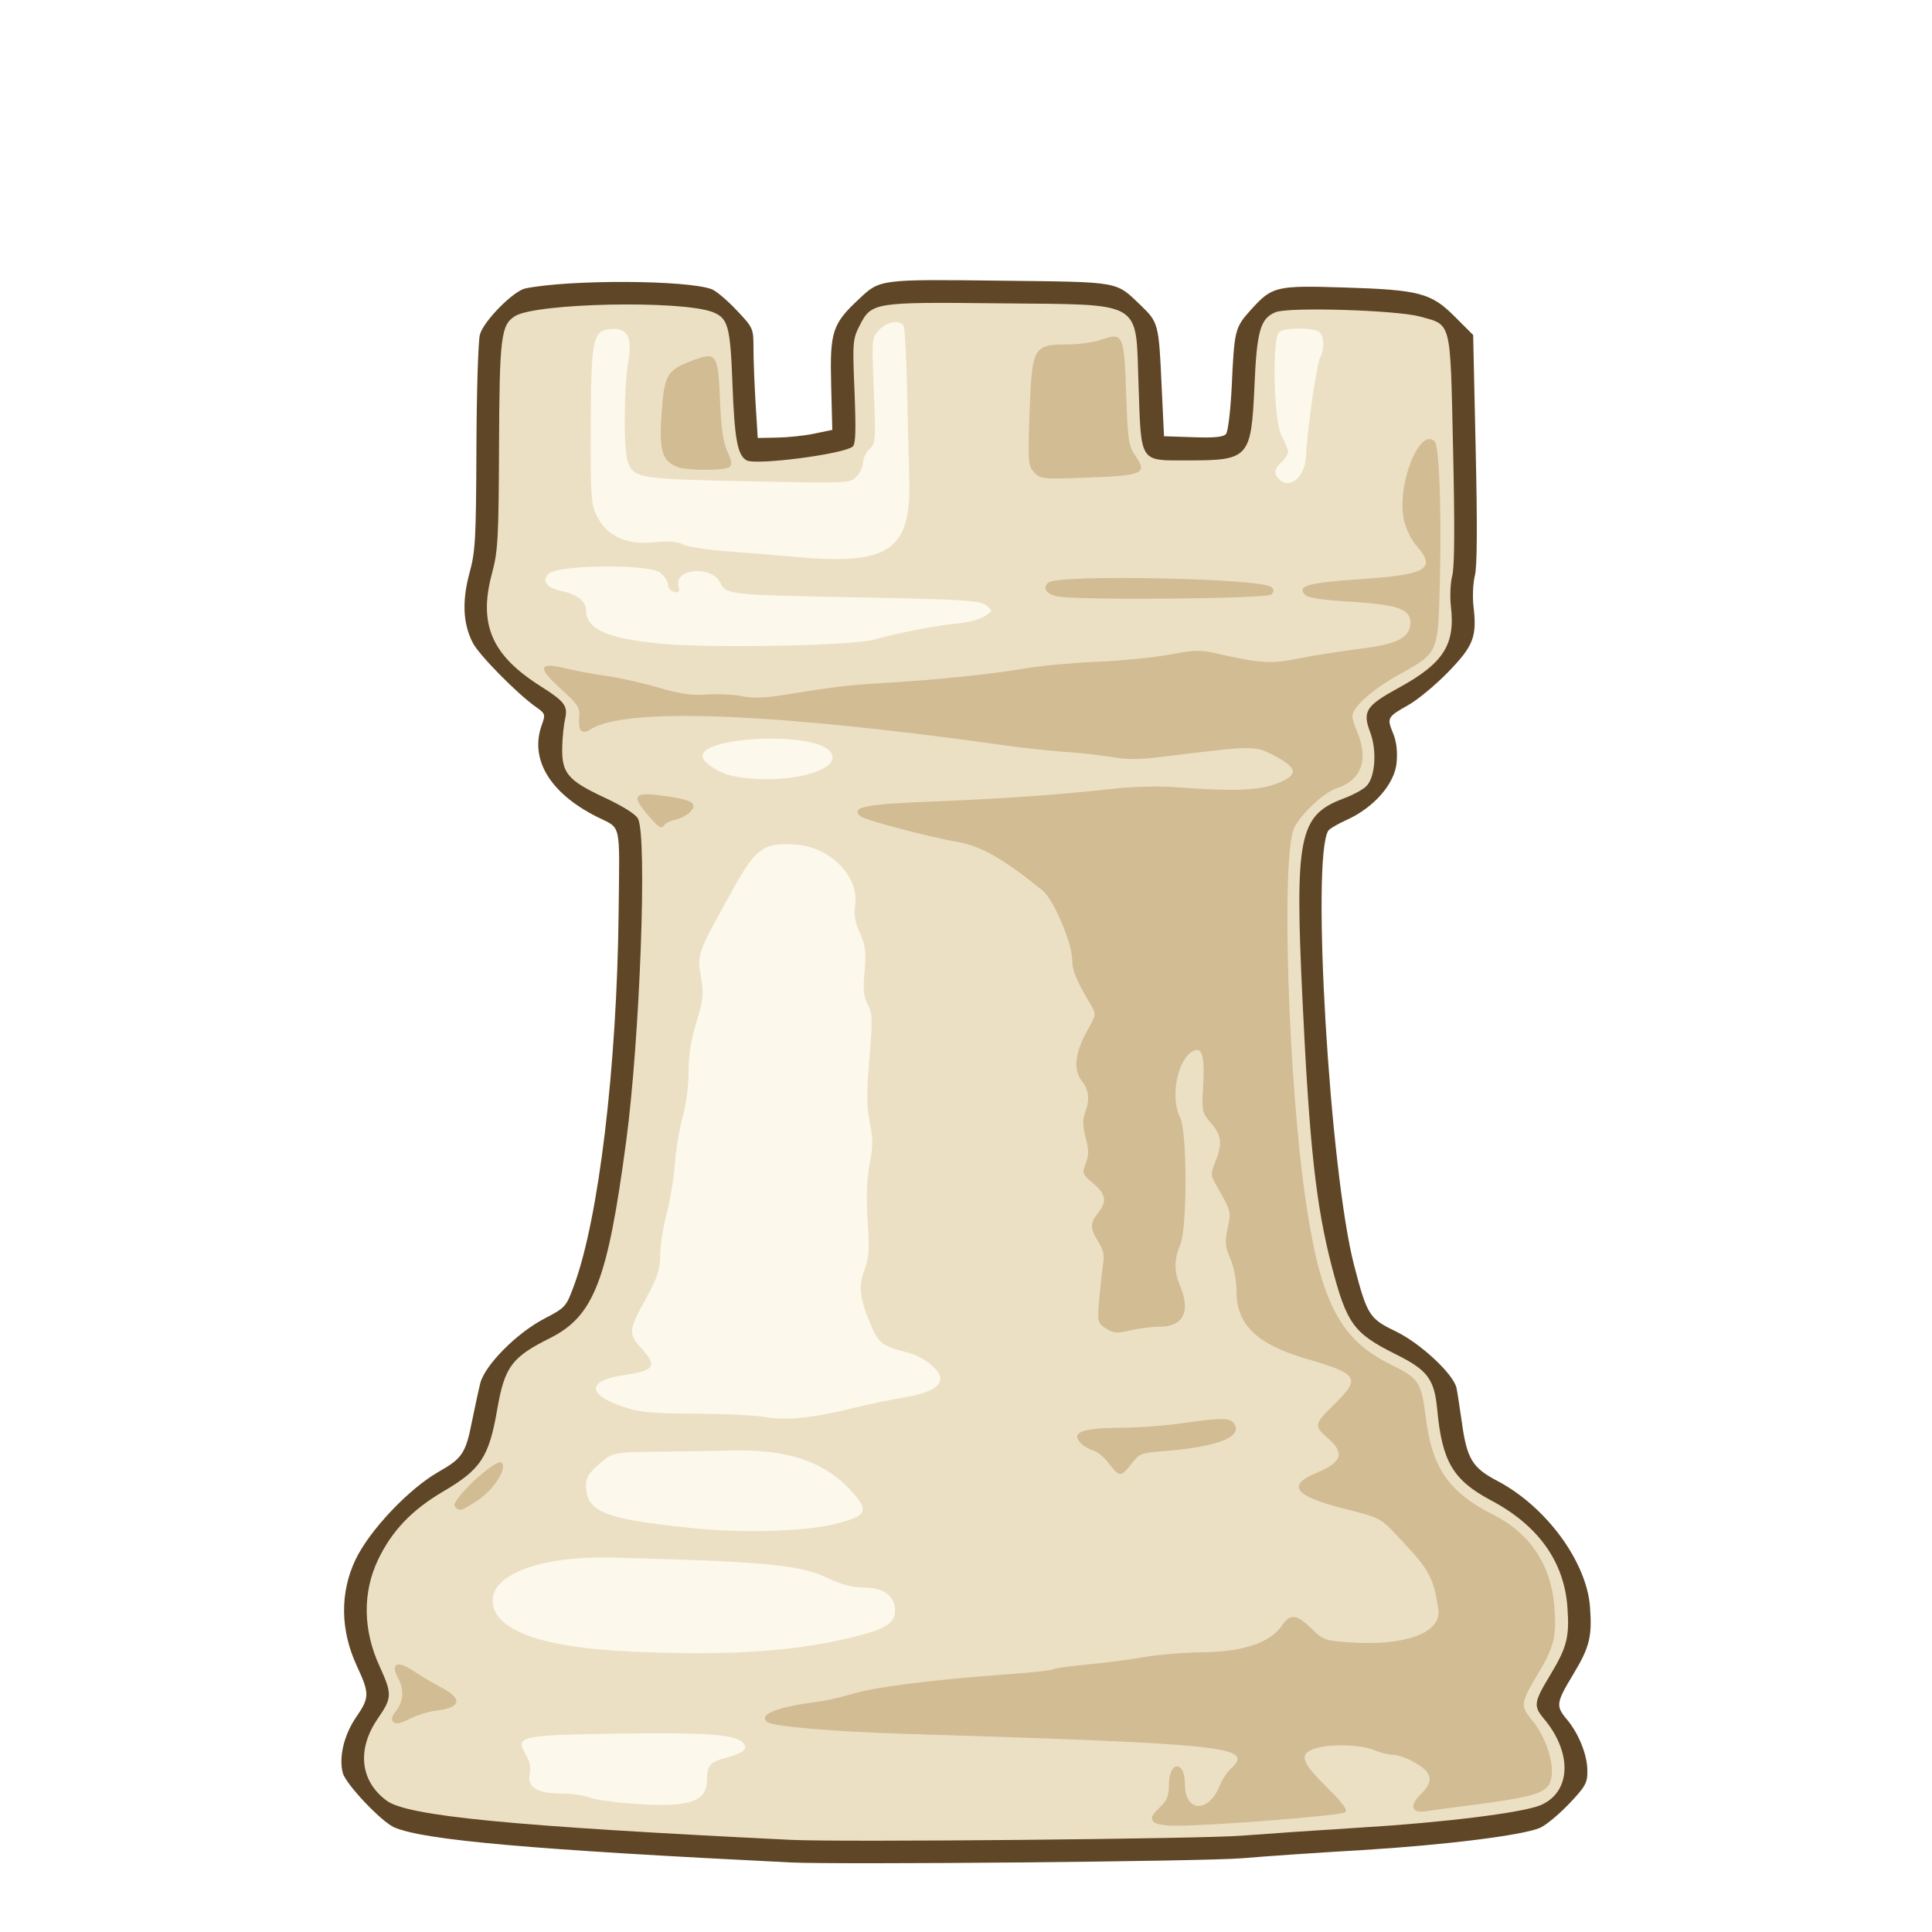
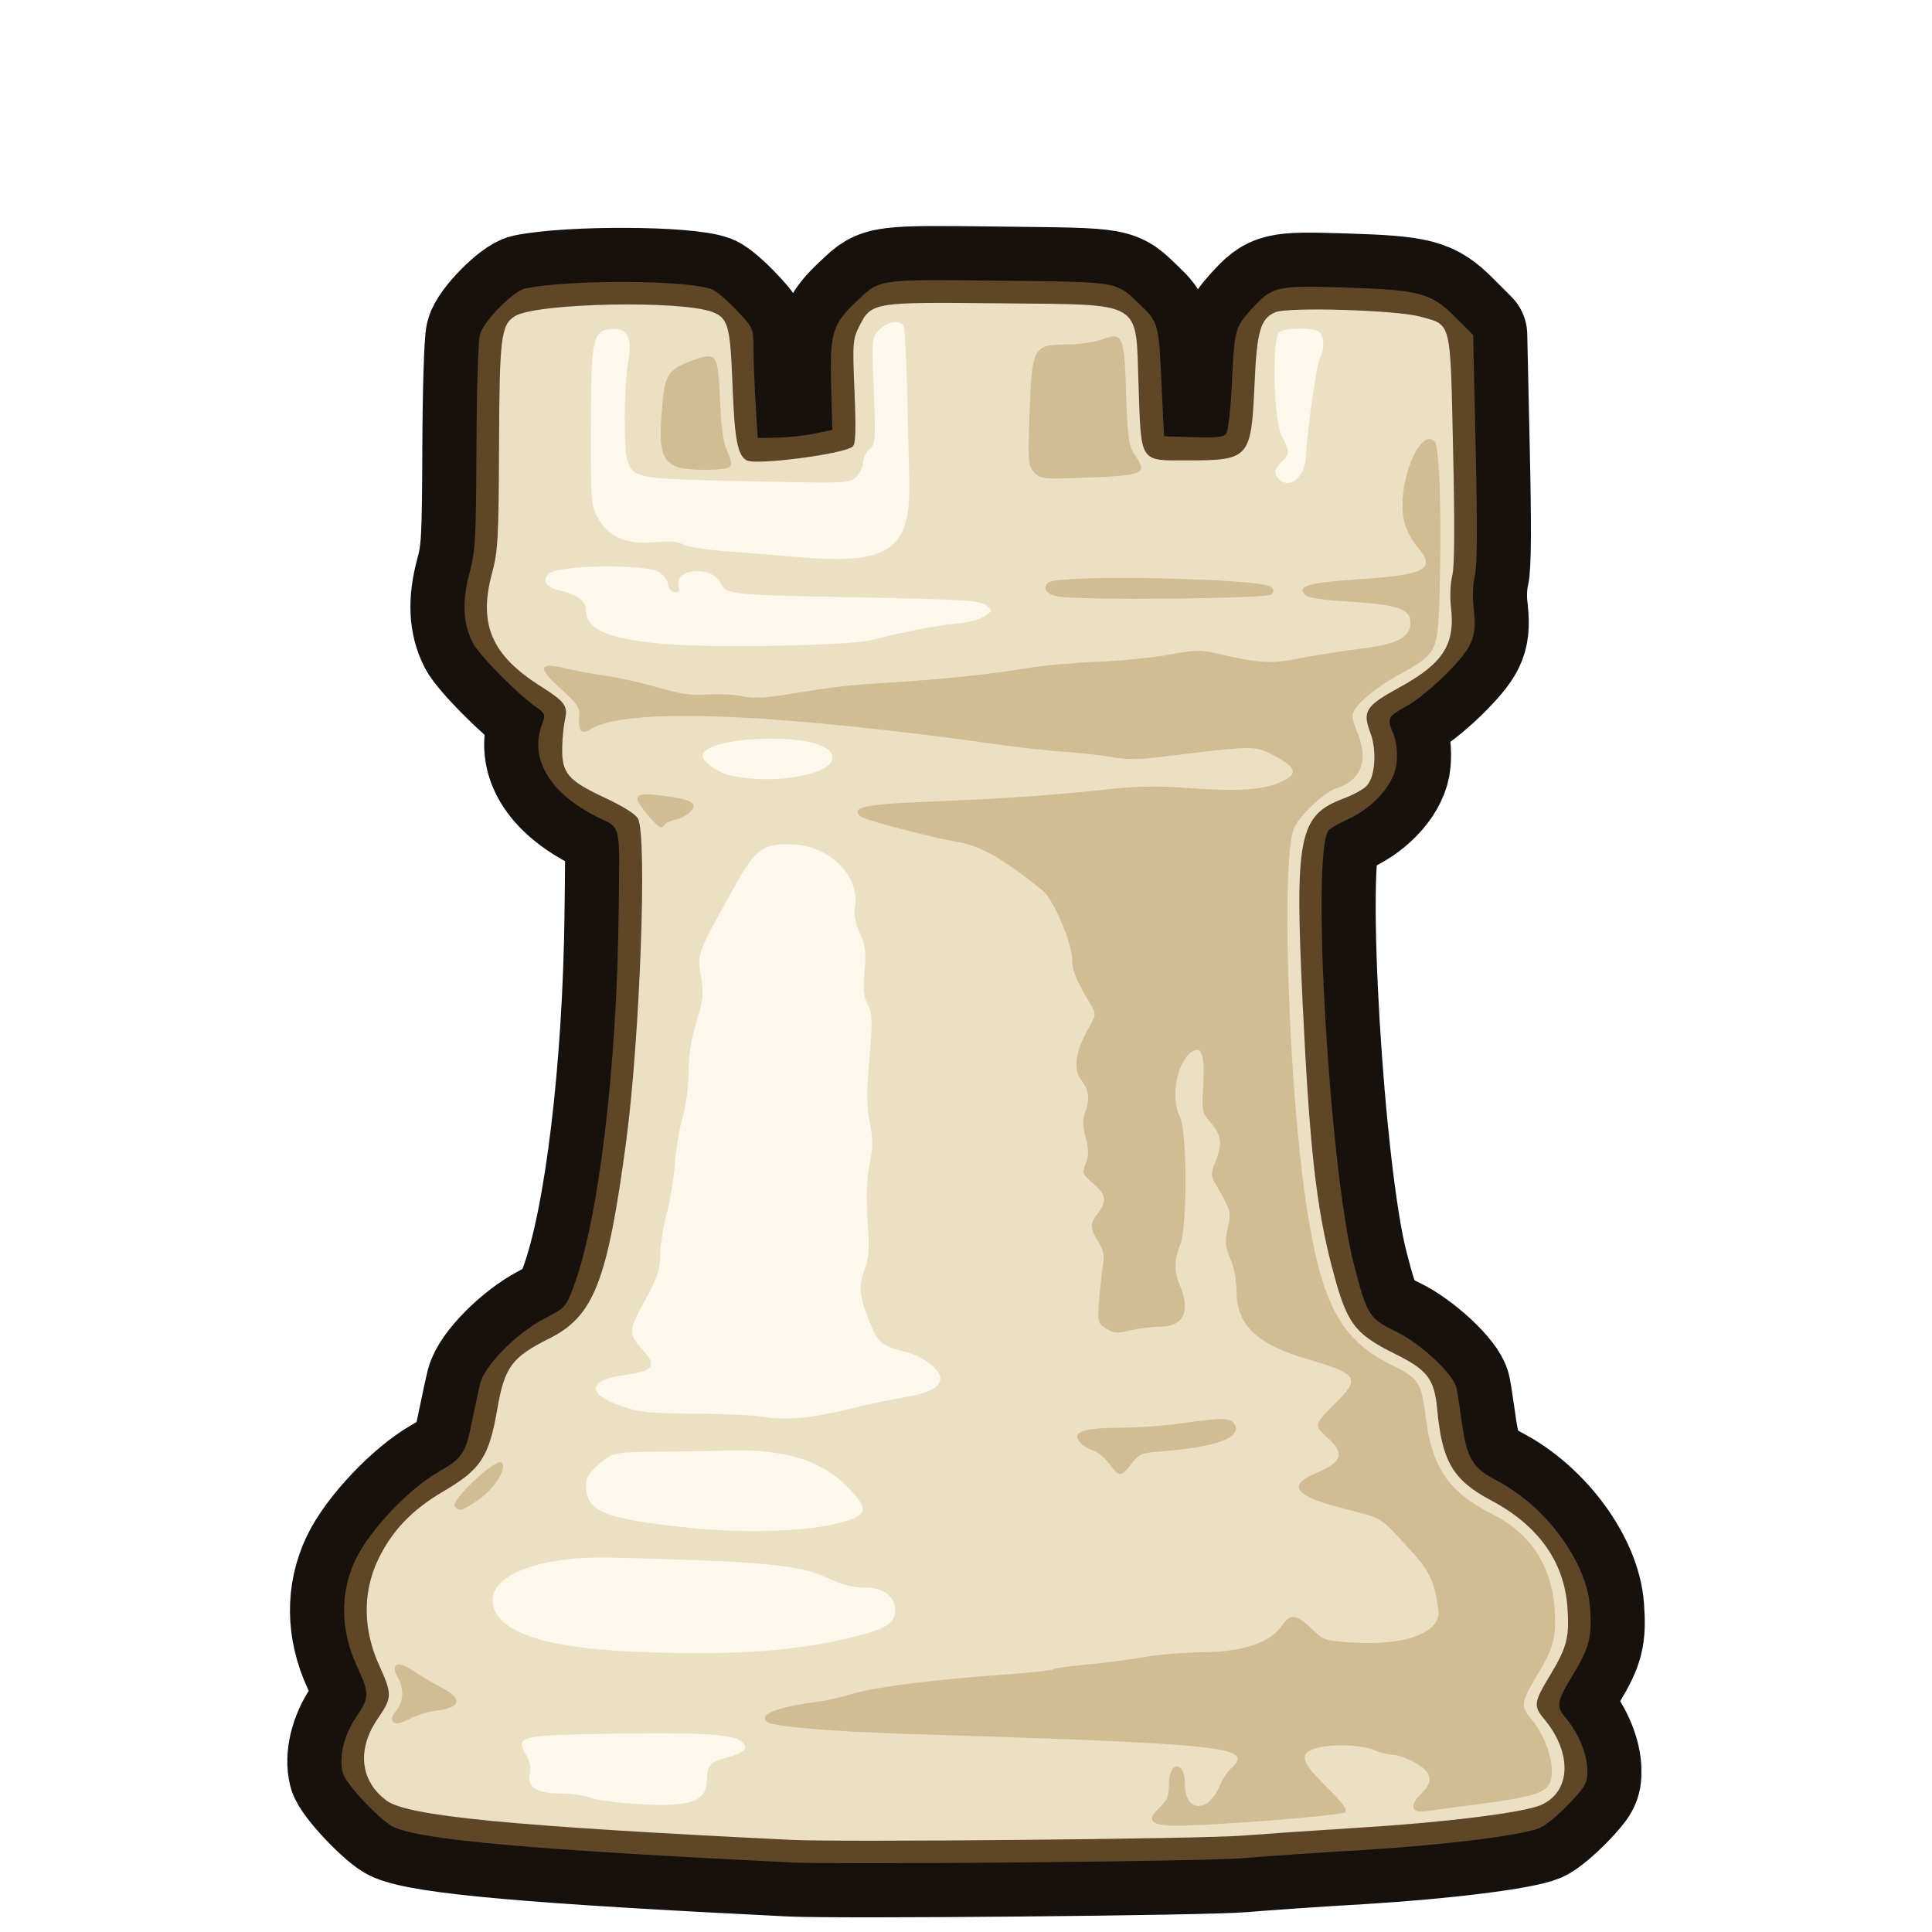
<svg xmlns="http://www.w3.org/2000/svg" viewBox="0 0 100 100">
+   <path fill="#16110d" stroke="#16110d" stroke-width="5.6" stroke-linejoin="round" d="M40.92 96.40C27.56 95.74 21.97 95.25 20.42 94.59C19.75 94.31 17.88 92.33 17.74 91.76C17.53 90.94 17.81 89.80 18.42 88.90C19.13 87.87 19.14 87.67 18.47 86.23C17.61 84.37 17.59 82.44 18.40 80.73C19.13 79.20 21.18 77.04 22.72 76.17C23.92 75.49 24.11 75.21 24.43 73.57C24.58 72.84 24.77 71.95 24.86 71.59C25.10 70.66 26.73 69.01 28.16 68.26C29.27 67.68 29.30 67.65 29.71 66.54C30.99 63.07 31.93 55.26 32.02 47.25C32.07 42.42 32.19 42.93 30.88 42.27C28.45 41.04 27.41 39.29 28.04 37.53C28.24 36.98 28.23 36.94 27.75 36.60C26.77 35.91 24.79 33.90 24.47 33.27C23.96 32.28 23.91 31.11 24.30 29.66C24.61 28.54 24.64 27.89 24.66 23.17C24.67 20.28 24.75 17.65 24.84 17.32C25.02 16.63 26.57 15.06 27.19 14.93C29.49 14.46 35.57 14.49 36.84 14.97C37.07 15.06 37.64 15.54 38.12 16.05C38.99 16.97 39.00 16.99 39.00 18.05C39.00 18.63 39.05 19.91 39.11 20.89L39.22 22.67L40.23 22.65C40.79 22.64 41.66 22.55 42.17 22.44L43.08 22.25L43.02 19.91C42.95 17.17 43.08 16.76 44.47 15.47C45.55 14.45 45.51 14.45 51.95 14.53C58.02 14.60 57.74 14.55 59.04 15.80C59.97 16.70 59.98 16.75 60.13 20.08L60.25 22.58L61.77 22.63C62.86 22.67 63.33 22.62 63.46 22.46C63.56 22.34 63.69 21.27 63.75 20.08C63.89 17.05 63.91 16.97 64.75 16.03C65.85 14.82 66.03 14.77 69.55 14.88C73.47 15.00 74.08 15.16 75.31 16.40L76.25 17.34L76.38 23.21C76.47 27.17 76.46 29.31 76.34 29.79C76.24 30.18 76.21 30.90 76.27 31.40C76.45 32.96 76.27 33.43 74.96 34.78C74.31 35.45 73.38 36.22 72.90 36.49C71.80 37.11 71.78 37.16 72.10 37.94C72.28 38.36 72.34 38.88 72.29 39.46C72.20 40.55 71.13 41.79 69.72 42.43C69.25 42.64 68.81 42.90 68.75 43.00C67.86 44.44 68.83 60.66 70.09 65.50C70.76 68.07 70.87 68.25 72.24 68.91C73.53 69.53 75.25 71.14 75.39 71.85C75.44 72.07 75.55 72.85 75.66 73.58C75.92 75.50 76.20 75.97 77.50 76.65C80.03 77.98 82.13 80.84 82.30 83.19C82.41 84.73 82.28 85.25 81.42 86.68C80.55 88.12 80.52 88.30 81.08 88.97C81.71 89.71 82.16 90.83 82.16 91.64C82.17 92.29 82.07 92.46 81.21 93.37C80.68 93.92 80.01 94.48 79.71 94.61C78.79 95.00 74.76 95.50 70.50 95.76C68.25 95.89 65.48 96.08 64.33 96.18C62.38 96.35 43.46 96.52 40.92 96.40Z" />
  <path fill="#5f4626" d="M40.92 96.40C27.56 95.74 21.97 95.25 20.42 94.59C19.75 94.31 17.88 92.33 17.74 91.76C17.53 90.94 17.81 89.80 18.42 88.90C19.13 87.87 19.14 87.67 18.47 86.23C17.61 84.37 17.59 82.44 18.40 80.73C19.13 79.20 21.18 77.04 22.72 76.17C23.92 75.49 24.11 75.21 24.43 73.57C24.58 72.84 24.77 71.95 24.86 71.59C25.10 70.66 26.73 69.01 28.16 68.26C29.27 67.68 29.30 67.65 29.71 66.54C30.99 63.07 31.93 55.26 32.02 47.25C32.07 42.42 32.19 42.93 30.88 42.27C28.45 41.04 27.41 39.29 28.04 37.53C28.24 36.98 28.23 36.94 27.75 36.60C26.77 35.91 24.79 33.90 24.47 33.27C23.96 32.28 23.91 31.11 24.30 29.66C24.61 28.54 24.64 27.89 24.66 23.17C24.67 20.28 24.75 17.65 24.84 17.32C25.02 16.63 26.57 15.06 27.19 14.93C29.49 14.46 35.57 14.49 36.84 14.97C37.07 15.06 37.64 15.54 38.12 16.05C38.99 16.97 39.00 16.99 39.00 18.05C39.00 18.63 39.05 19.91 39.11 20.89L39.22 22.67L40.23 22.65C40.79 22.64 41.66 22.55 42.17 22.44L43.08 22.25L43.02 19.91C42.95 17.17 43.08 16.76 44.47 15.47C45.55 14.45 45.51 14.45 51.95 14.53C58.02 14.60 57.74 14.55 59.04 15.80C59.97 16.70 59.98 16.75 60.13 20.08L60.25 22.58L61.77 22.63C62.86 22.67 63.33 22.62 63.46 22.46C63.56 22.34 63.69 21.27 63.75 20.08C63.89 17.05 63.91 16.97 64.75 16.03C65.85 14.82 66.03 14.77 69.55 14.88C73.47 15.00 74.08 15.16 75.31 16.40L76.25 17.34L76.38 23.21C76.47 27.17 76.46 29.31 76.34 29.79C76.24 30.18 76.21 30.90 76.27 31.40C76.45 32.96 76.27 33.43 74.96 34.78C74.31 35.45 73.38 36.22 72.90 36.49C71.80 37.11 71.78 37.16 72.10 37.94C72.28 38.36 72.34 38.88 72.29 39.46C72.20 40.55 71.13 41.79 69.72 42.43C69.25 42.64 68.81 42.90 68.75 43.00C67.86 44.44 68.83 60.66 70.09 65.50C70.76 68.07 70.87 68.25 72.24 68.91C73.53 69.53 75.25 71.14 75.39 71.85C75.44 72.07 75.55 72.85 75.66 73.58C75.92 75.50 76.20 75.97 77.50 76.65C80.03 77.98 82.13 80.84 82.30 83.19C82.41 84.73 82.28 85.25 81.42 86.68C80.55 88.12 80.52 88.30 81.08 88.97C81.71 89.71 82.16 90.83 82.16 91.64C82.17 92.29 82.07 92.46 81.21 93.37C80.68 93.92 80.01 94.48 79.71 94.61C78.79 95.00 74.76 95.50 70.50 95.76C68.25 95.89 65.48 96.08 64.33 96.18C62.38 96.35 43.46 96.52 40.92 96.40Z" />
  <path fill="#ece0c4" d="M40.92 95.23C26.40 94.52 21.09 94.00 20.01 93.20C18.63 92.18 18.46 90.53 19.57 88.93C20.30 87.87 20.30 87.68 19.64 86.23C18.79 84.38 18.76 82.44 19.56 80.75C20.27 79.25 21.31 78.16 22.92 77.21C24.89 76.06 25.31 75.42 25.74 72.93C26.12 70.75 26.49 70.25 28.43 69.28C30.74 68.13 31.44 66.33 32.41 59.08C33.12 53.77 33.51 43.27 33.02 42.37C32.90 42.14 32.21 41.71 31.26 41.27C29.39 40.39 29.07 40.02 29.10 38.67C29.11 38.17 29.18 37.51 29.25 37.21C29.40 36.54 29.23 36.31 28.00 35.53C25.44 33.92 24.75 32.31 25.47 29.66C25.77 28.54 25.81 27.89 25.83 23.17C25.85 17.44 25.93 16.81 26.66 16.36C27.78 15.68 35.24 15.53 36.88 16.15C37.68 16.46 37.80 16.87 37.91 19.83C38.02 22.74 38.17 23.57 38.65 23.83C39.15 24.09 43.63 23.51 44.13 23.12C44.29 22.99 44.31 22.34 44.23 20.27C44.12 17.71 44.14 17.55 44.49 16.86C45.11 15.64 45.21 15.63 51.74 15.70C59.27 15.78 58.77 15.49 58.93 19.89C59.07 24.02 58.95 23.83 61.49 23.83C64.65 23.83 64.76 23.71 64.93 19.99C65.05 17.12 65.24 16.48 66.02 16.16C66.69 15.88 72.24 16.05 73.48 16.38C75.15 16.84 75.06 16.49 75.21 23.21C75.30 27.17 75.29 29.31 75.17 29.79C75.07 30.18 75.04 30.90 75.10 31.40C75.33 33.37 74.71 34.34 72.38 35.61C70.70 36.53 70.51 36.82 70.92 37.90C71.27 38.82 71.19 40.18 70.75 40.66C70.59 40.85 70.03 41.15 69.52 41.34C67.23 42.20 67.01 43.32 67.42 51.83C67.78 59.36 68.12 62.43 68.94 65.58C69.71 68.52 70.07 69.01 72.21 70.08C73.89 70.91 74.24 71.37 74.39 72.95C74.64 75.65 75.21 76.61 77.16 77.65C79.62 78.95 80.96 80.83 81.13 83.19C81.24 84.73 81.11 85.25 80.25 86.68C79.38 88.12 79.36 88.30 79.92 88.97C81.40 90.74 81.32 92.77 79.73 93.44C78.78 93.83 74.76 94.33 70.50 94.59C68.25 94.73 65.48 94.92 64.33 95.01C62.38 95.18 43.46 95.36 40.92 95.23Z" />
  <path fill="#d2bc94" d="M59.69 94.28C59.55 94.11 59.62 93.94 60.00 93.58C60.40 93.20 60.50 92.96 60.50 92.41C60.50 91.63 60.81 91.21 61.14 91.54C61.25 91.65 61.33 92.01 61.33 92.34C61.33 93.83 62.57 93.86 63.15 92.39C63.27 92.10 63.51 91.73 63.68 91.57C64.97 90.40 63.74 90.27 46.75 89.74C43.13 89.63 39.98 89.36 39.71 89.13C39.24 88.74 40.19 88.36 42.33 88.08C42.75 88.03 43.57 87.84 44.17 87.66C45.34 87.31 48.39 86.93 52.05 86.67C53.31 86.58 54.43 86.46 54.52 86.40C54.62 86.34 55.42 86.23 56.31 86.15C57.19 86.07 58.48 85.90 59.17 85.78C59.85 85.65 61.26 85.53 62.30 85.52C64.40 85.49 65.80 85.00 66.39 84.09C66.78 83.51 67.12 83.56 67.88 84.29C68.48 84.89 68.58 84.92 69.88 85.01C72.72 85.21 74.61 84.51 74.45 83.33C74.23 81.78 73.99 81.29 72.81 80.02C71.38 78.48 71.62 78.62 69.50 78.07C66.99 77.43 66.59 76.88 68.15 76.23C69.46 75.69 69.62 75.22 68.75 74.46C67.99 73.78 68.00 73.73 69.08 72.67C70.44 71.33 70.31 71.12 67.68 70.35C65.05 69.59 64.00 68.58 64.00 66.83C64.00 66.26 63.87 65.58 63.68 65.15C63.41 64.52 63.39 64.29 63.54 63.58C63.73 62.70 63.74 62.73 62.95 61.34C62.66 60.84 62.66 60.76 62.90 60.15C63.28 59.21 63.23 58.75 62.68 58.13C62.21 57.59 62.20 57.53 62.28 56.16C62.36 54.60 62.21 54.13 61.71 54.43C60.92 54.91 60.57 56.83 61.08 57.83C61.45 58.54 61.46 63.55 61.09 64.42C60.77 65.20 60.76 65.79 61.08 66.56C61.64 67.88 61.25 68.67 60.04 68.67C59.67 68.67 58.98 68.75 58.52 68.86C57.80 69.03 57.63 69.01 57.24 68.76C56.81 68.48 56.80 68.43 56.89 67.28C56.95 66.62 57.04 65.80 57.09 65.46C57.18 64.99 57.12 64.71 56.85 64.28C56.41 63.57 56.41 63.32 56.83 62.79C57.31 62.18 57.25 61.82 56.58 61.25C56.02 60.77 56.00 60.73 56.20 60.22C56.36 59.79 56.36 59.51 56.19 58.87C56.04 58.29 56.03 57.93 56.16 57.60C56.42 56.91 56.37 56.43 55.98 55.93C55.54 55.36 55.64 54.47 56.30 53.30C56.75 52.50 56.75 52.50 56.43 51.96C55.71 50.74 55.50 50.24 55.50 49.73C55.50 48.82 54.54 46.56 53.95 46.08C51.94 44.46 50.77 43.78 49.56 43.58C48.15 43.34 44.74 42.44 44.53 42.25C44.01 41.77 44.77 41.62 48.38 41.48C52.08 41.33 54.51 41.16 57.58 40.83C58.73 40.70 60.04 40.68 61.08 40.76C63.82 40.97 65.16 40.91 66.08 40.56C67.22 40.12 67.20 39.77 65.97 39.12C64.93 38.58 64.96 38.58 60.08 39.18C59.01 39.32 58.30 39.32 57.58 39.19C57.03 39.10 55.95 38.97 55.17 38.92C54.39 38.87 53.00 38.72 52.08 38.59C39.99 36.89 32.33 36.59 30.55 37.76C30.10 38.05 29.91 37.83 29.98 37.07C30.02 36.62 29.88 36.42 29.01 35.64C27.79 34.53 27.87 34.25 29.31 34.60C29.83 34.73 30.77 34.90 31.42 34.99C32.06 35.08 33.26 35.35 34.08 35.59C35.23 35.92 35.82 36.01 36.58 35.95C37.13 35.91 37.94 35.94 38.37 36.03C38.91 36.14 39.54 36.13 40.37 36.00C43.22 35.54 43.86 35.46 45.92 35.34C48.69 35.17 51.37 34.89 53.17 34.58C53.95 34.45 55.60 34.30 56.83 34.25C58.07 34.20 59.74 34.03 60.55 33.88C61.81 33.64 62.15 33.63 62.96 33.82C65.25 34.34 65.80 34.37 67.22 34.08C67.97 33.93 69.39 33.71 70.39 33.58C72.35 33.34 73.00 33.00 73.00 32.22C73.00 31.53 72.35 31.30 69.97 31.15C68.47 31.06 67.71 30.95 67.55 30.79C67.10 30.33 67.71 30.16 70.36 29.98C73.83 29.75 74.36 29.45 73.35 28.29C73.06 27.97 72.77 27.38 72.67 26.93C72.27 25.15 73.47 22.07 74.26 22.85C74.53 23.13 74.64 27.29 74.49 31.42C74.40 33.71 74.29 33.90 72.43 34.91C71.07 35.66 70.00 36.60 70.00 37.07C70.00 37.19 70.11 37.56 70.25 37.89C70.86 39.34 70.46 40.40 69.16 40.81C68.55 41.01 67.36 42.11 67.00 42.82C66.30 44.17 66.67 56.02 67.60 62.25C68.37 67.46 69.38 69.36 72.05 70.66C73.45 71.35 73.57 71.54 73.81 73.45C74.14 76.00 75.01 77.25 77.29 78.40C79.20 79.36 80.29 81.01 80.46 83.19C80.57 84.73 80.44 85.25 79.58 86.68C78.72 88.12 78.69 88.30 79.25 88.97C80.24 90.15 80.65 92.00 80.04 92.54C79.65 92.89 78.82 93.09 76.33 93.41C75.19 93.56 74.05 93.71 73.81 93.75C73.07 93.87 72.93 93.47 73.50 92.91C74.22 92.23 74.16 91.77 73.28 91.26C72.88 91.02 72.36 90.83 72.13 90.83C71.90 90.83 71.44 90.72 71.11 90.58C70.41 90.29 68.77 90.25 68.02 90.52C67.23 90.79 67.36 91.21 68.66 92.49C69.52 93.34 69.77 93.68 69.62 93.81C69.42 93.97 62.78 94.50 60.87 94.50C60.24 94.50 59.81 94.42 59.69 94.28ZM20.36 89.13C20.23 89.00 20.28 88.83 20.51 88.54C20.89 88.05 20.92 87.42 20.59 86.83C20.19 86.10 20.58 85.93 21.39 86.48C21.77 86.74 22.40 87.11 22.78 87.31C23.97 87.91 23.89 88.39 22.59 88.54C22.18 88.59 21.56 88.78 21.20 88.97C20.73 89.21 20.49 89.26 20.36 89.13ZM23.54 77.98C23.27 77.70 25.66 75.46 25.96 75.70C26.29 75.98 25.54 77.14 24.68 77.69C23.84 78.23 23.80 78.24 23.54 77.98ZM57.40 75.75C57.16 75.43 56.78 75.12 56.57 75.07C56.36 75.01 56.07 74.84 55.92 74.68C55.44 74.14 55.99 73.92 57.90 73.90C58.83 73.90 60.26 73.80 61.08 73.68C63.27 73.37 63.68 73.37 63.89 73.71C64.33 74.39 62.96 74.91 60.12 75.12C59.07 75.20 58.96 75.25 58.56 75.77C58.02 76.47 57.95 76.47 57.40 75.75ZM33.46 42.10C32.66 41.15 32.84 40.98 34.41 41.20C35.82 41.39 36.13 41.58 35.74 42.01C35.59 42.18 35.25 42.36 34.98 42.42C34.72 42.48 34.46 42.59 34.41 42.68C34.24 42.95 34.09 42.85 33.46 42.10ZM54.80 30.88C54.17 30.78 53.92 30.44 54.27 30.15C54.78 29.72 65.24 29.93 65.79 30.38C65.95 30.50 65.96 30.60 65.81 30.77C65.63 30.99 56.13 31.08 54.80 30.88ZM53.53 24.45C53.21 24.10 53.20 23.94 53.29 21.34C53.41 17.97 53.49 17.83 55.22 17.83C55.81 17.83 56.62 17.72 57.01 17.58C58.13 17.18 58.19 17.32 58.29 20.41C58.38 22.83 58.41 23.07 58.79 23.62C59.39 24.51 59.17 24.61 56.31 24.72C53.96 24.81 53.86 24.80 53.53 24.45ZM35.05 24.17C34.27 23.85 34.11 23.31 34.24 21.45C34.38 19.42 34.51 19.17 35.76 18.69C37.10 18.18 37.17 18.27 37.27 20.77C37.33 22.19 37.44 22.93 37.65 23.37C37.86 23.80 37.90 24.04 37.77 24.16C37.57 24.37 35.57 24.37 35.05 24.17Z" />
  <path fill="#fcf8ec" d="M32.50 93.34C31.63 93.27 30.71 93.13 30.45 93.02C30.19 92.92 29.55 92.83 29.03 92.83C27.80 92.83 27.27 92.50 27.42 91.82C27.49 91.50 27.42 91.17 27.23 90.84C26.64 89.85 26.85 89.81 32.11 89.73C36.75 89.67 38.11 89.78 38.49 90.24C38.73 90.53 38.45 90.75 37.55 90.99C36.74 91.21 36.60 91.37 36.59 92.15C36.58 93.30 35.60 93.59 32.50 93.34ZM32.58 85.48C27.94 85.27 25.50 84.35 25.50 82.83C25.50 81.46 28.05 80.54 31.58 80.62C39.38 80.81 41.36 80.99 42.75 81.64C43.56 82.02 44.11 82.17 44.74 82.17C45.73 82.17 46.33 82.62 46.33 83.36C46.33 83.94 45.93 84.25 44.75 84.58C41.55 85.46 37.94 85.73 32.58 85.48ZM35.69 79.08C31.23 78.62 30.33 78.24 30.33 76.86C30.33 76.48 30.50 76.22 31.03 75.76C31.73 75.17 31.73 75.17 34.07 75.14C35.36 75.13 37.02 75.10 37.75 75.08C40.73 74.99 42.68 75.64 44.07 77.18C45.03 78.23 44.88 78.49 43.09 78.91C41.48 79.28 38.32 79.36 35.69 79.08ZM39.50 73.33C39.09 73.26 37.51 73.18 36.00 73.17C33.62 73.16 33.10 73.10 32.18 72.79C30.34 72.15 30.41 71.44 32.33 71.17C33.85 70.95 34.02 70.71 33.27 69.87C32.50 69.03 32.51 68.90 33.42 67.24C34.04 66.10 34.17 65.71 34.17 64.97C34.17 64.48 34.32 63.53 34.50 62.85C34.68 62.18 34.87 61.01 34.93 60.27C34.98 59.53 35.16 58.43 35.33 57.83C35.51 57.21 35.64 56.22 35.64 55.50C35.64 54.64 35.76 53.83 36.04 52.92C36.41 51.72 36.43 51.47 36.28 50.54C36.08 49.36 36.07 49.39 38.05 45.83C39.13 43.91 39.55 43.62 41.12 43.71C42.96 43.81 44.49 45.36 44.26 46.88C44.19 47.33 44.26 47.75 44.51 48.30C44.80 48.96 44.84 49.27 44.75 50.28C44.66 51.21 44.70 51.58 44.91 51.99C45.16 52.46 45.17 52.78 45.00 54.79C44.85 56.56 44.85 57.28 45.02 58.11C45.19 58.97 45.19 59.37 45.01 60.26C44.86 61.03 44.83 61.91 44.91 63.18C45.01 64.71 44.98 65.12 44.73 65.77C44.41 66.61 44.51 67.31 45.17 68.79C45.49 69.52 45.75 69.70 46.95 70.00C47.78 70.21 48.67 70.90 48.67 71.34C48.67 71.81 48.06 72.12 46.75 72.34C46.11 72.44 44.83 72.71 43.92 72.94C41.99 73.41 40.57 73.54 39.50 73.33ZM37.95 40.17C37.30 40.05 36.49 39.55 36.38 39.21C36.03 38.16 41.90 37.83 42.91 38.84C43.91 39.83 40.69 40.70 37.95 40.17ZM34.25 33.32C31.39 33.05 30.33 32.57 30.33 31.55C30.33 31.12 29.84 30.75 29.05 30.59C28.30 30.43 28.03 30.07 28.39 29.70C28.86 29.23 33.61 29.18 34.17 29.64C34.40 29.82 34.58 30.11 34.58 30.27C34.58 30.44 34.73 30.61 34.90 30.64C35.15 30.69 35.20 30.63 35.12 30.34C34.88 29.42 36.83 29.25 37.28 30.16C37.59 30.78 37.64 30.79 44.39 30.92C49.99 31.03 50.72 31.08 51.04 31.33C51.39 31.62 51.39 31.62 50.96 31.90C50.72 32.06 50.09 32.23 49.55 32.27C48.49 32.37 46.60 32.73 45.17 33.12C44.04 33.42 36.79 33.56 34.25 33.32ZM41.00 28.81C40.22 28.74 38.72 28.62 37.67 28.54C36.61 28.46 35.57 28.30 35.35 28.18C35.07 28.03 34.62 27.99 33.85 28.07C32.43 28.21 31.43 27.76 30.91 26.74C30.59 26.12 30.57 25.78 30.58 22.08C30.59 17.57 30.68 17.12 31.59 17.03C32.47 16.95 32.74 17.43 32.52 18.71C32.29 20.02 32.27 23.32 32.49 23.90C32.82 24.76 33.02 24.79 38.70 24.91C43.89 25.02 43.98 25.02 44.32 24.68C44.51 24.49 44.67 24.16 44.67 23.94C44.67 23.73 44.82 23.41 45.00 23.25C45.32 22.96 45.33 22.81 45.23 20.22C45.12 17.52 45.12 17.49 45.50 17.08C45.91 16.65 46.56 16.53 46.77 16.86C46.83 16.97 46.91 18.41 46.95 20.07C46.98 21.73 47.04 23.80 47.06 24.67C47.19 28.52 46.07 29.29 41.00 28.81ZM66.20 24.80C65.91 24.51 65.95 24.26 66.33 23.92C66.52 23.75 66.67 23.51 66.67 23.39C66.67 23.27 66.52 22.89 66.33 22.54C65.93 21.80 65.83 17.57 66.20 17.20C66.46 16.94 68.04 16.94 68.30 17.20C68.55 17.45 68.56 18.08 68.32 18.52C68.15 18.85 67.65 22.32 67.60 23.61C67.56 24.68 66.76 25.36 66.20 24.80Z" />
</svg>
